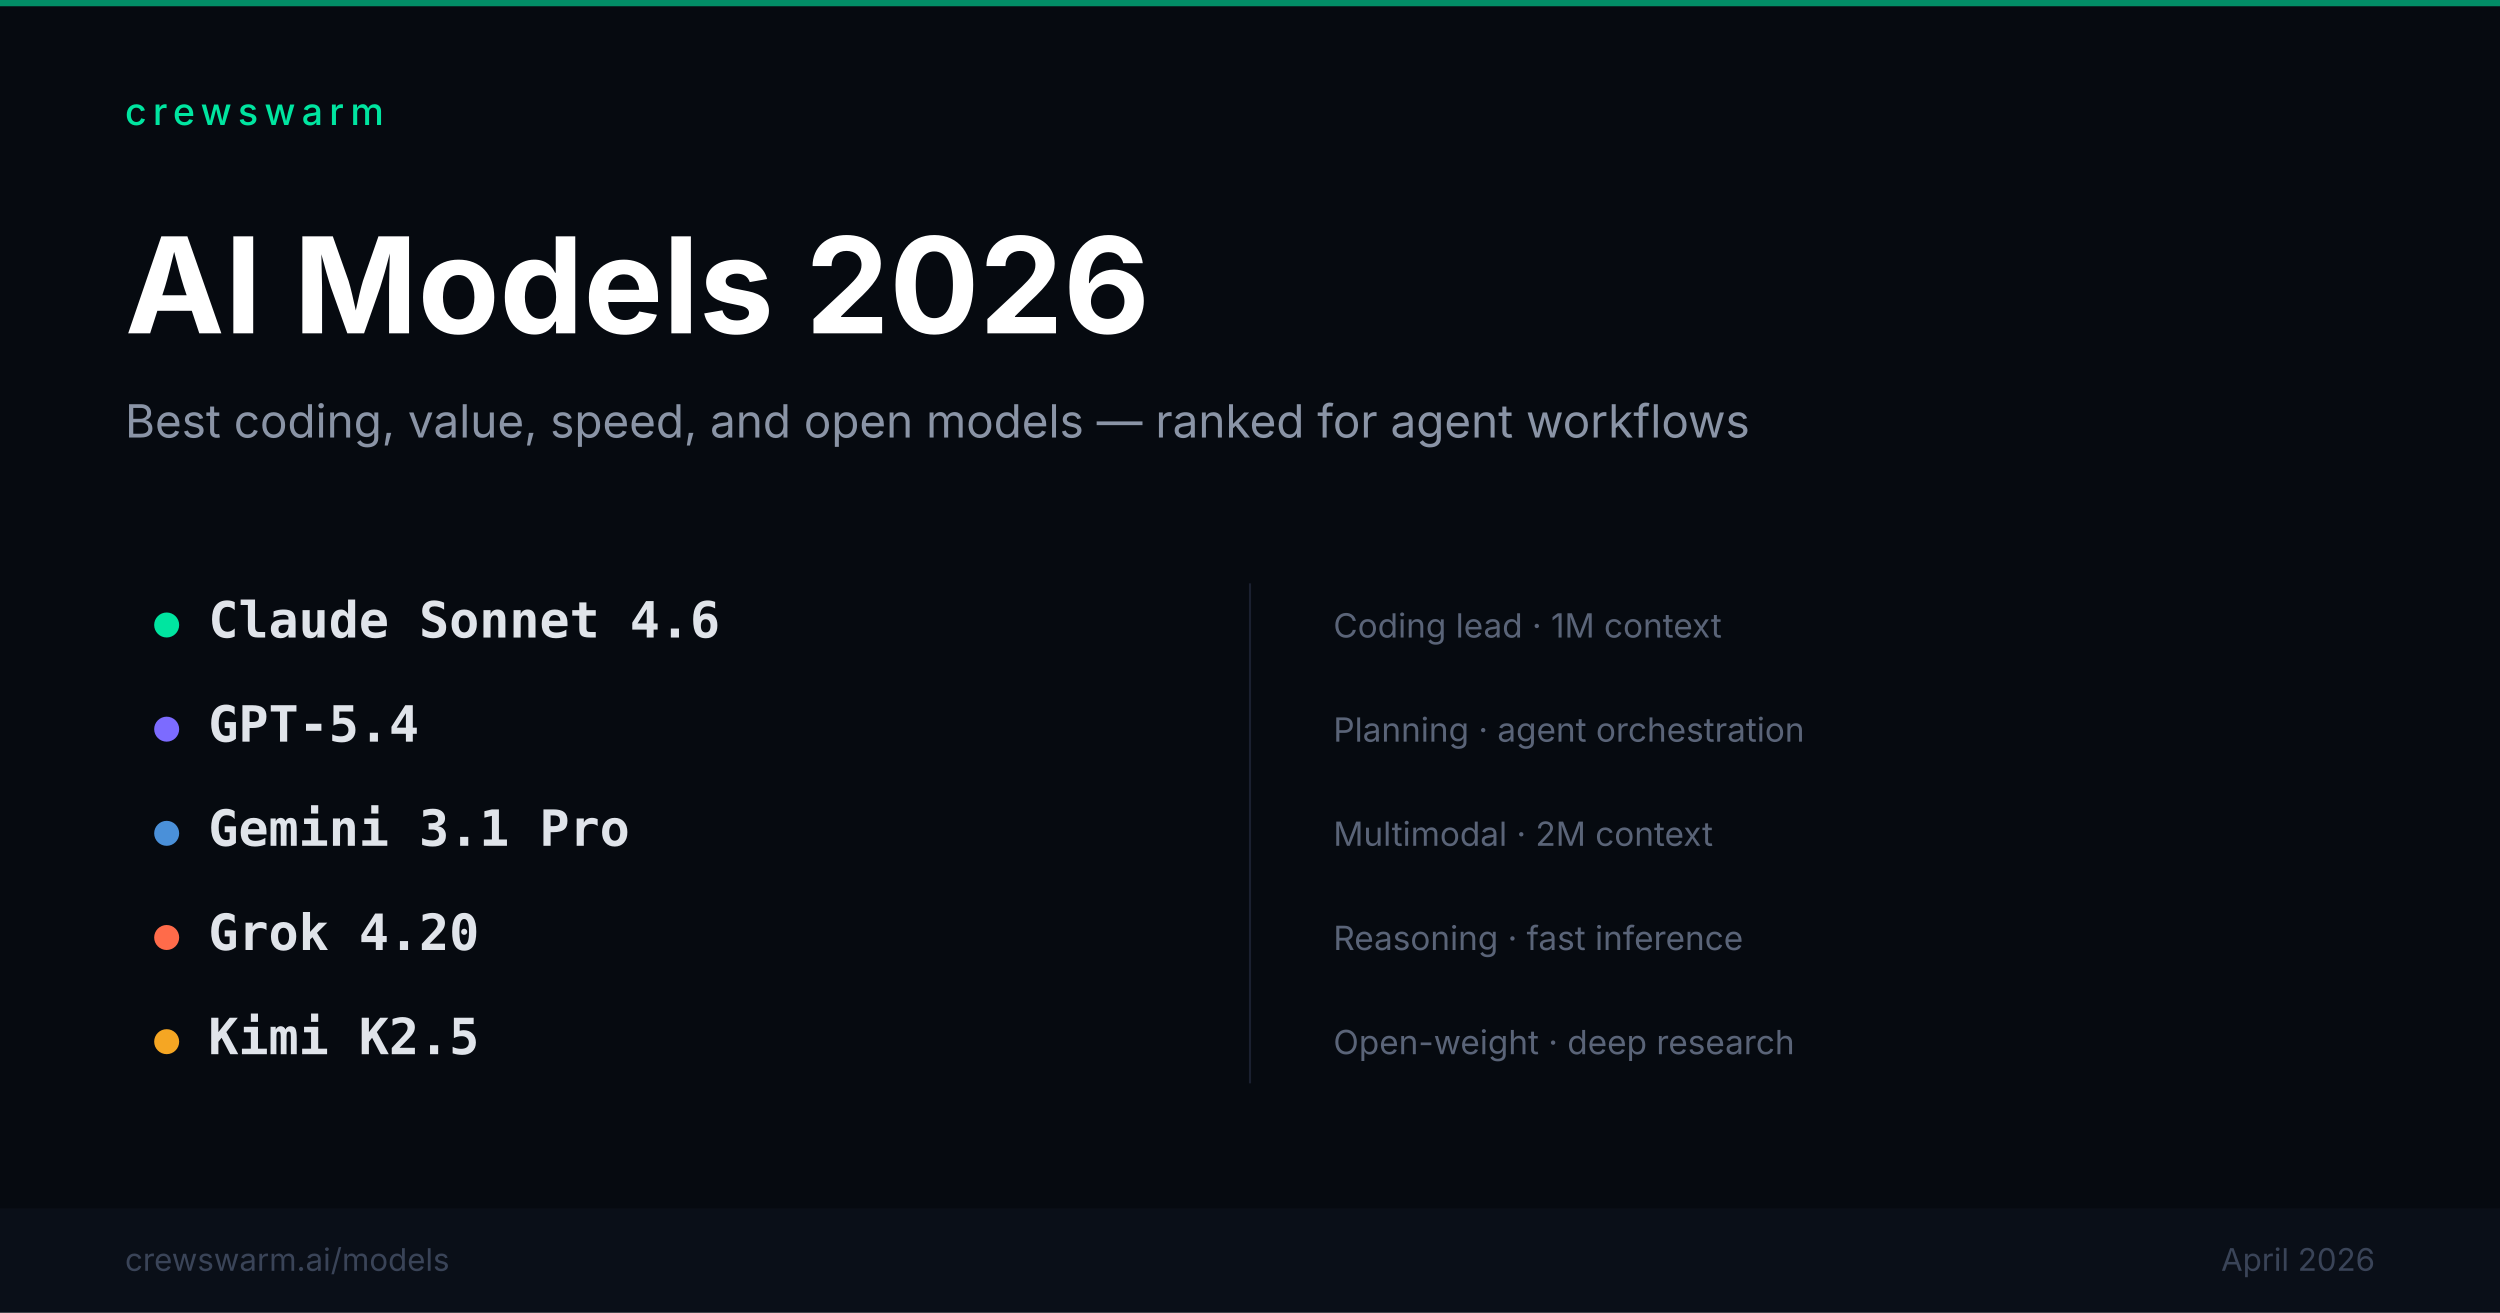
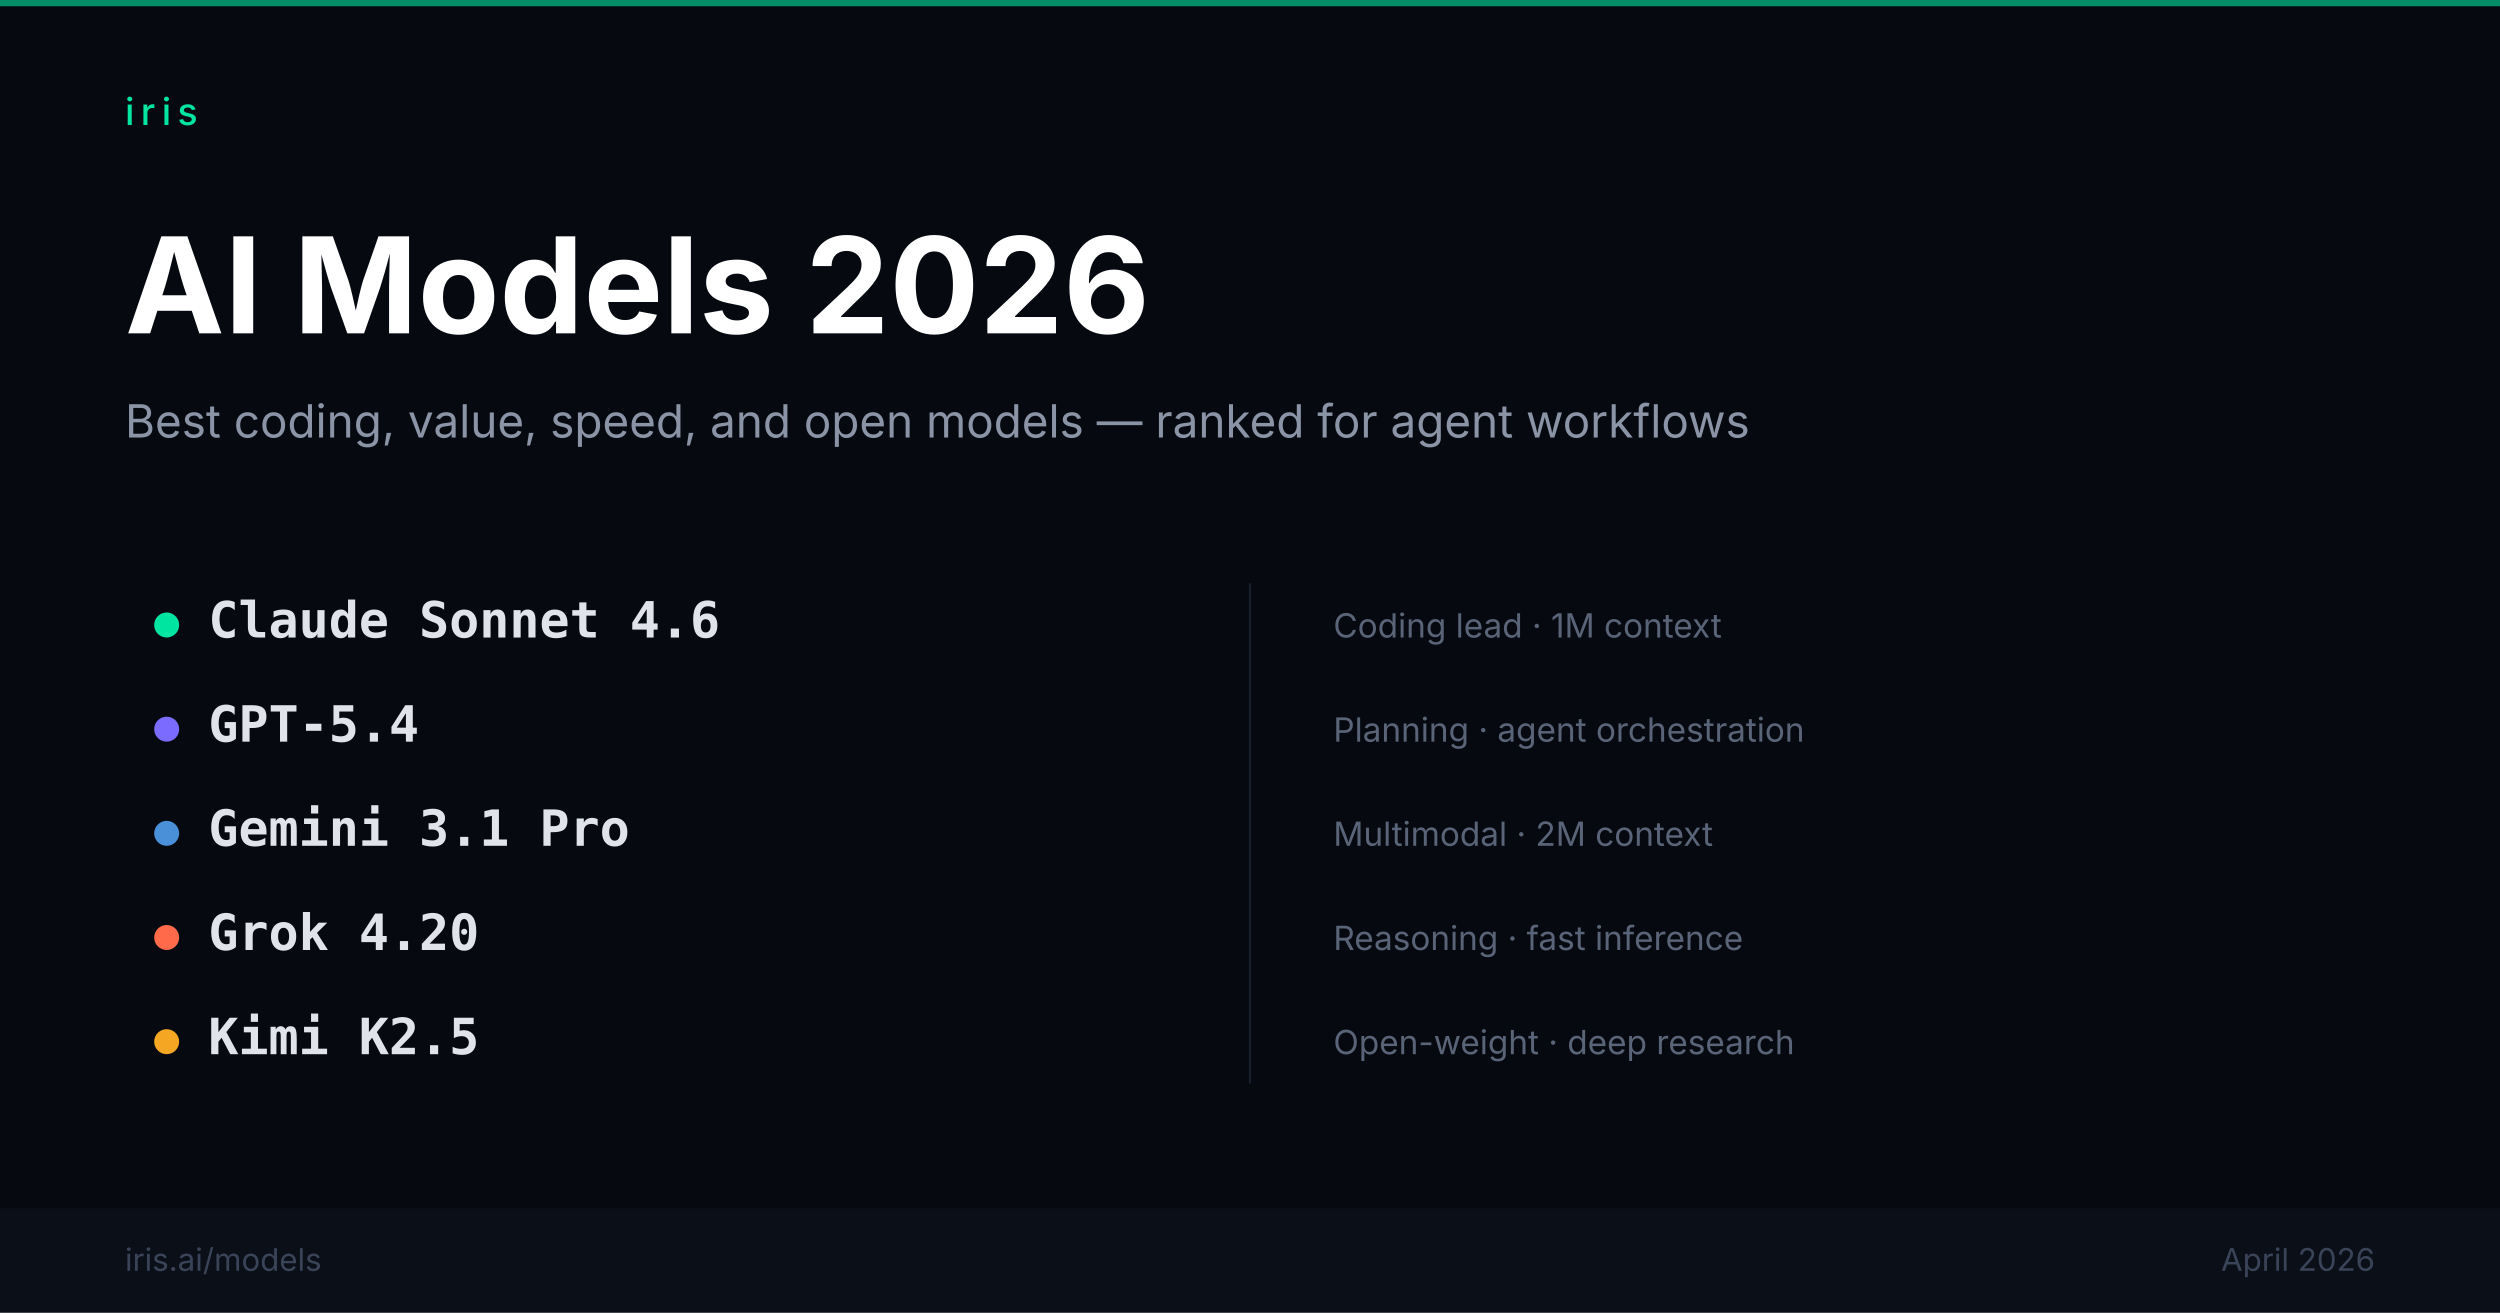
<svg xmlns="http://www.w3.org/2000/svg" width="1200" height="630" viewBox="0 0 1200 630">
  <rect width="1200" height="630" fill="#060a10" />
  <rect x="0" y="0" width="1200" height="3" fill="#00e5a0" opacity="0.6" />
-   <text x="60" y="60" font-family="system-ui, -apple-system, sans-serif" font-size="18" font-weight="500" fill="#00e5a0" letter-spacing="3">crewswarm</text>
+   <text x="60" y="60" font-family="system-ui, -apple-system, sans-serif" font-size="18" font-weight="500" fill="#00e5a0" letter-spacing="3">iris</text>
  <text x="60" y="160" font-family="system-ui, -apple-system, sans-serif" font-size="64" font-weight="700" fill="#ffffff">AI Models 2026</text>
  <text x="60" y="210" font-family="system-ui, -apple-system, sans-serif" font-size="22" fill="#8a94a6">Best coding, value, speed, and open models — ranked for agent workflows</text>
  <circle cx="80" cy="300" r="6" fill="#00e5a0" />
  <text x="100" y="306" font-family="ui-monospace, 'SF Mono', monospace" font-size="24" font-weight="600" fill="#e0e4ea">Claude Sonnet 4.6</text>
  <circle cx="80" cy="350" r="6" fill="#7c6bff" />
  <text x="100" y="356" font-family="ui-monospace, 'SF Mono', monospace" font-size="24" font-weight="600" fill="#e0e4ea">GPT-5.4</text>
  <circle cx="80" cy="400" r="6" fill="#4a90d9" />
  <text x="100" y="406" font-family="ui-monospace, 'SF Mono', monospace" font-size="24" font-weight="600" fill="#e0e4ea">Gemini 3.1 Pro</text>
  <circle cx="80" cy="450" r="6" fill="#ff6b4a" />
  <text x="100" y="456" font-family="ui-monospace, 'SF Mono', monospace" font-size="24" font-weight="600" fill="#e0e4ea">Grok 4.20</text>
  <circle cx="80" cy="500" r="6" fill="#f5a623" />
  <text x="100" y="506" font-family="ui-monospace, 'SF Mono', monospace" font-size="24" font-weight="600" fill="#e0e4ea">Kimi K2.5</text>
  <line x1="600" y1="280" x2="600" y2="520" stroke="#1a2030" stroke-width="1" />
  <text x="640" y="306" font-family="system-ui, -apple-system, sans-serif" font-size="16" fill="#5a6478">Coding lead  ·  1M context</text>
  <text x="640" y="356" font-family="system-ui, -apple-system, sans-serif" font-size="16" fill="#5a6478">Planning  ·  agent orchestration</text>
  <text x="640" y="406" font-family="system-ui, -apple-system, sans-serif" font-size="16" fill="#5a6478">Multimodal  ·  2M context</text>
  <text x="640" y="456" font-family="system-ui, -apple-system, sans-serif" font-size="16" fill="#5a6478">Reasoning  ·  fast inference</text>
  <text x="640" y="506" font-family="system-ui, -apple-system, sans-serif" font-size="16" fill="#5a6478">Open-weight  ·  deep research</text>
  <rect x="0" y="580" width="1200" height="50" fill="#0a0f18" />
-   <text x="60" y="610" font-family="system-ui, -apple-system, sans-serif" font-size="15" fill="#3a4458">crewswarm.ai/models</text>
+   <text x="60" y="610" font-family="system-ui, -apple-system, sans-serif" font-size="15" fill="#3a4458">iris.ai/models</text>
  <text x="1140" y="610" font-family="system-ui, -apple-system, sans-serif" font-size="15" fill="#3a4458" text-anchor="end">April 2026</text>
</svg>
